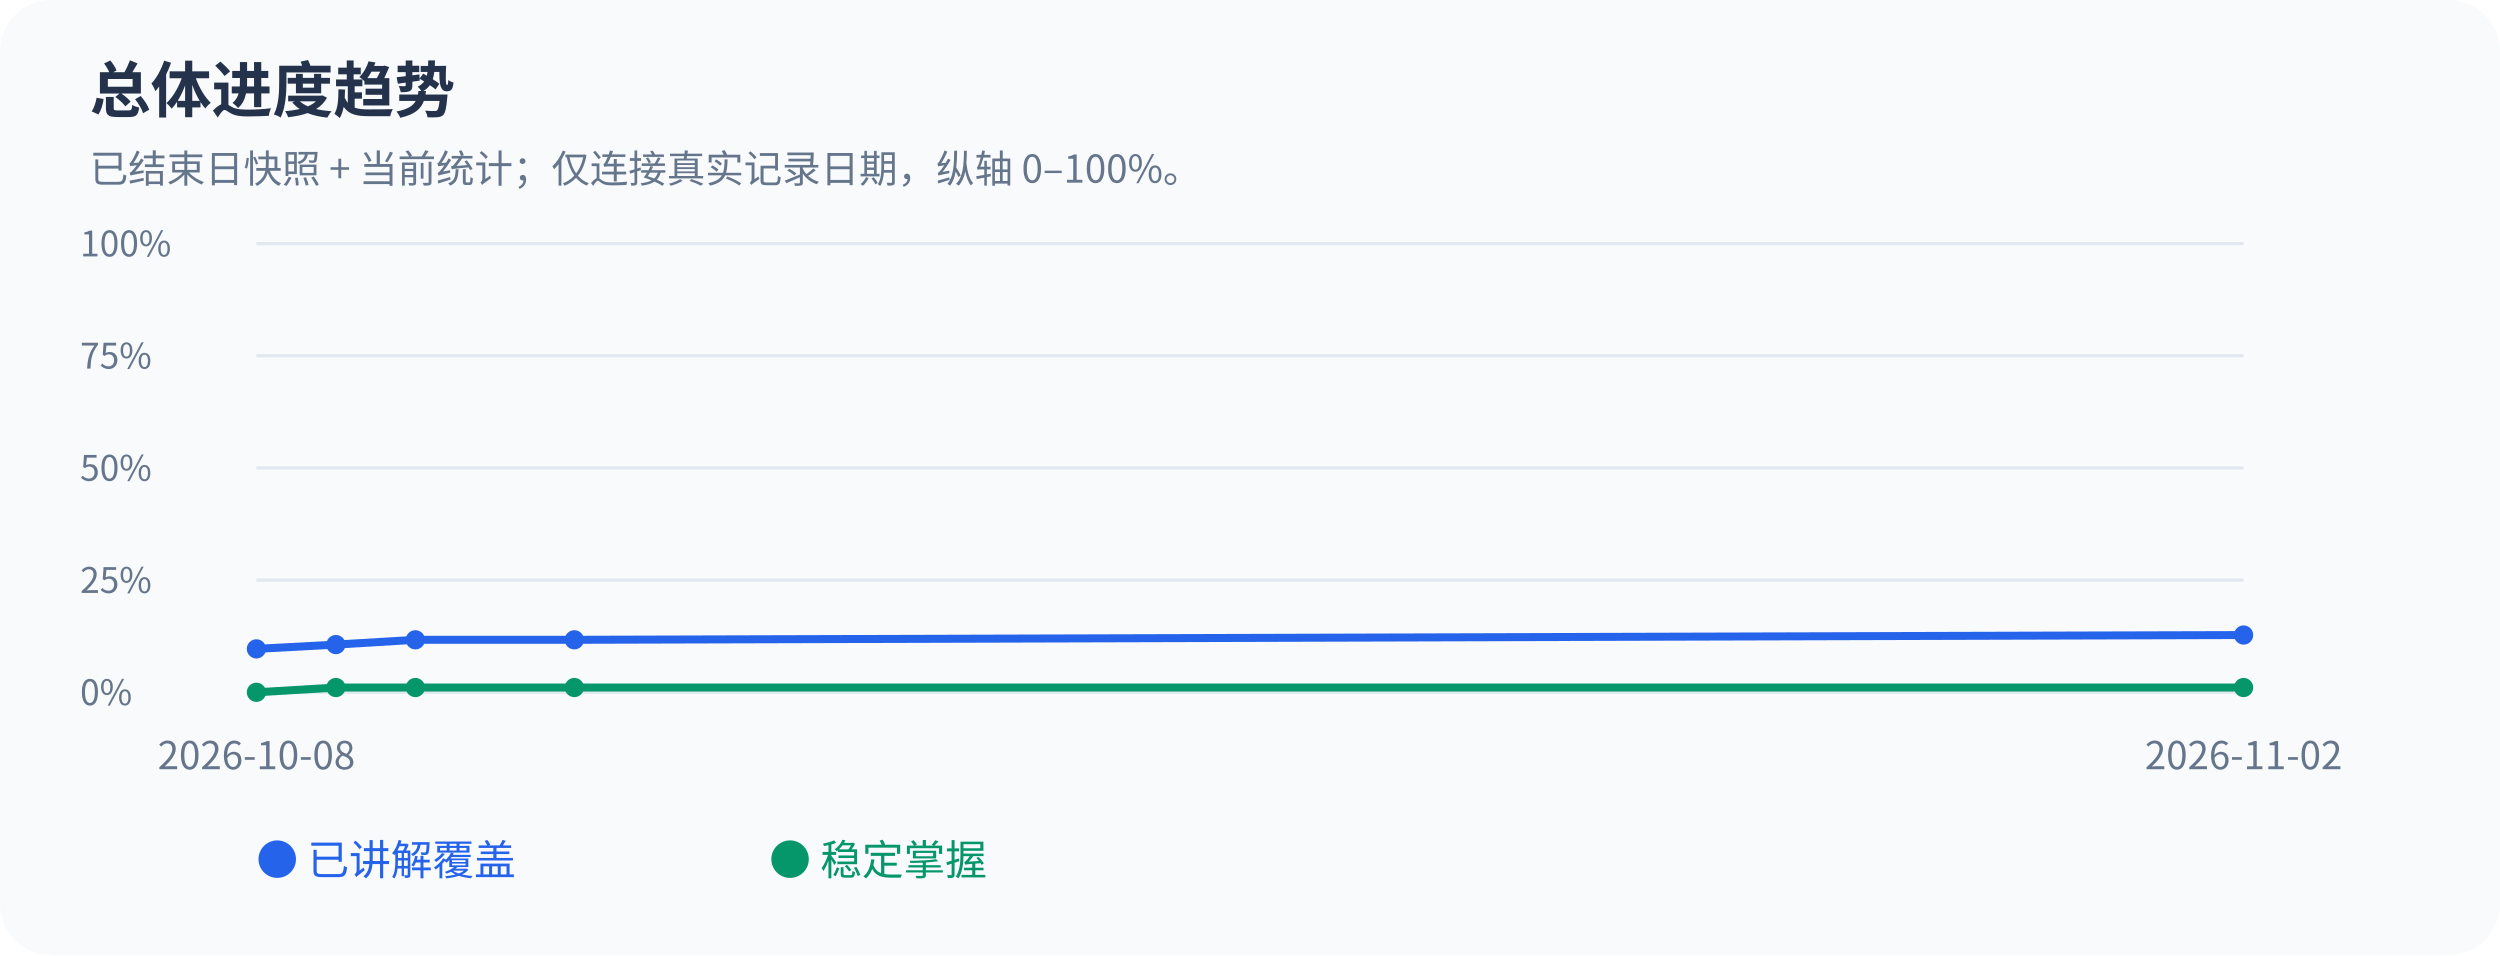
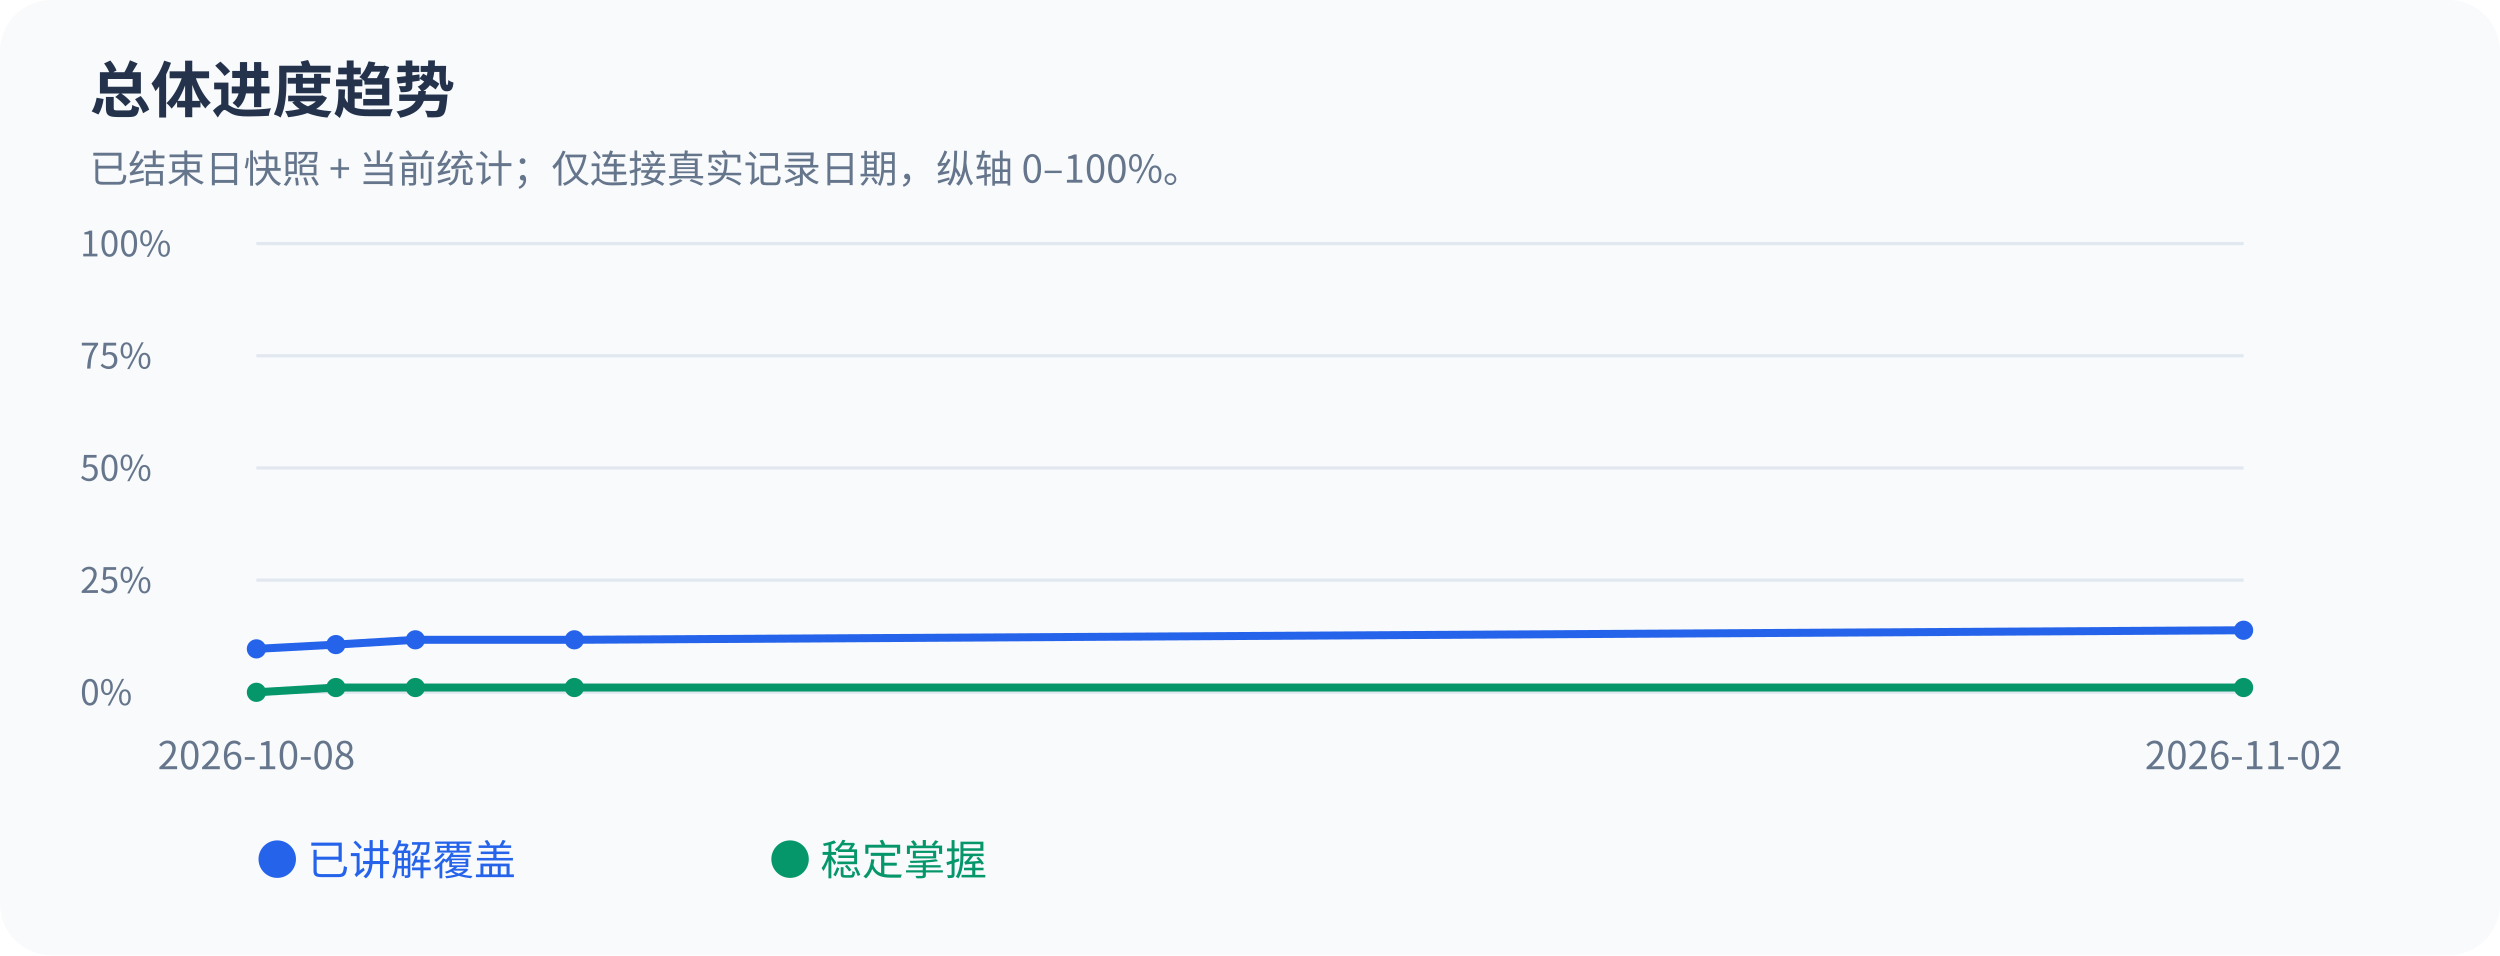
<svg xmlns="http://www.w3.org/2000/svg" width="780" height="298" viewBox="0 0 780 298" role="img" aria-labelledby="title desc">
  <style>text{font-family:system-ui,"Noto Sans CJK SC","Microsoft YaHei",sans-serif;fill:#24334b}.muted{fill:#65758b}.blue{fill:#2563eb}.green{fill:#059669}</style>
  <rect width="100%" height="100%" rx="16" fill="#f8fafc" />
  <text x="28" y="35" font-size="19" font-weight="700">总体进度趋势</text>
  <text x="28" y="57" class="muted" font-size="12">已结束日快照 + 当前统计；仅连接真实记录日期，纵轴 0–100%。</text>
  <line x1="80" y1="216" x2="700" y2="216" stroke="#e2e8f0" />
  <text x="25" y="220" font-size="11" class="muted">0%</text>
  <line x1="80" y1="181.0" x2="700" y2="181.0" stroke="#e2e8f0" />
  <text x="25" y="185.0" font-size="11" class="muted">25%</text>
  <line x1="80" y1="146.0" x2="700" y2="146.0" stroke="#e2e8f0" />
  <text x="25" y="150.0" font-size="11" class="muted">50%</text>
  <line x1="80" y1="111.0" x2="700" y2="111.0" stroke="#e2e8f0" />
  <text x="25" y="115.0" font-size="11" class="muted">75%</text>
  <line x1="80" y1="76" x2="700" y2="76" stroke="#e2e8f0" />
  <text x="25" y="80" font-size="11" class="muted">100%</text>
  <circle cx="80.00" cy="202.45" r="3" fill="#2563eb" />
  <circle cx="104.80" cy="201.11" r="3" fill="#2563eb" />
  <circle cx="129.60" cy="199.62" r="3" fill="#2563eb" />
  <circle cx="179.20" cy="199.62" r="3" fill="#2563eb" />
-   <circle cx="700.00" cy="198.13" r="3" fill="#2563eb" />
-   <polyline points="80.00,202.45 104.80,201.11 129.60,199.62 179.20,199.62 700.00,198.13" fill="none" stroke="#2563eb" stroke-width="2.5" />
+   <circle cx="700.00" cy="196.64" r="3" fill="#2563eb" />
+   <polyline points="80.00,202.45 104.80,201.11 129.60,199.62 179.20,199.62 700.00,196.64" fill="none" stroke="#2563eb" stroke-width="2.5" />
  <circle cx="80.00" cy="216.00" r="3" fill="#059669" />
  <circle cx="104.80" cy="214.51" r="3" fill="#059669" />
  <circle cx="129.60" cy="214.51" r="3" fill="#059669" />
  <circle cx="179.20" cy="214.51" r="3" fill="#059669" />
  <circle cx="700.00" cy="214.51" r="3" fill="#059669" />
  <polyline points="80.00,216.00 104.80,214.51 129.60,214.51 179.20,214.51 700.00,214.51" fill="none" stroke="#059669" stroke-width="2.5" />
  <text x="80.00" y="240" text-anchor="middle" font-size="12" class="muted">2026-10-08</text>
  <text x="700.00" y="240" text-anchor="middle" font-size="12" class="muted">2026-11-02</text>
  <text x="80" y="273" font-size="13" class="blue">● 已讲解覆盖</text>
  <text x="240" y="273" font-size="13" class="green">● 稳定掌握</text>
</svg>
